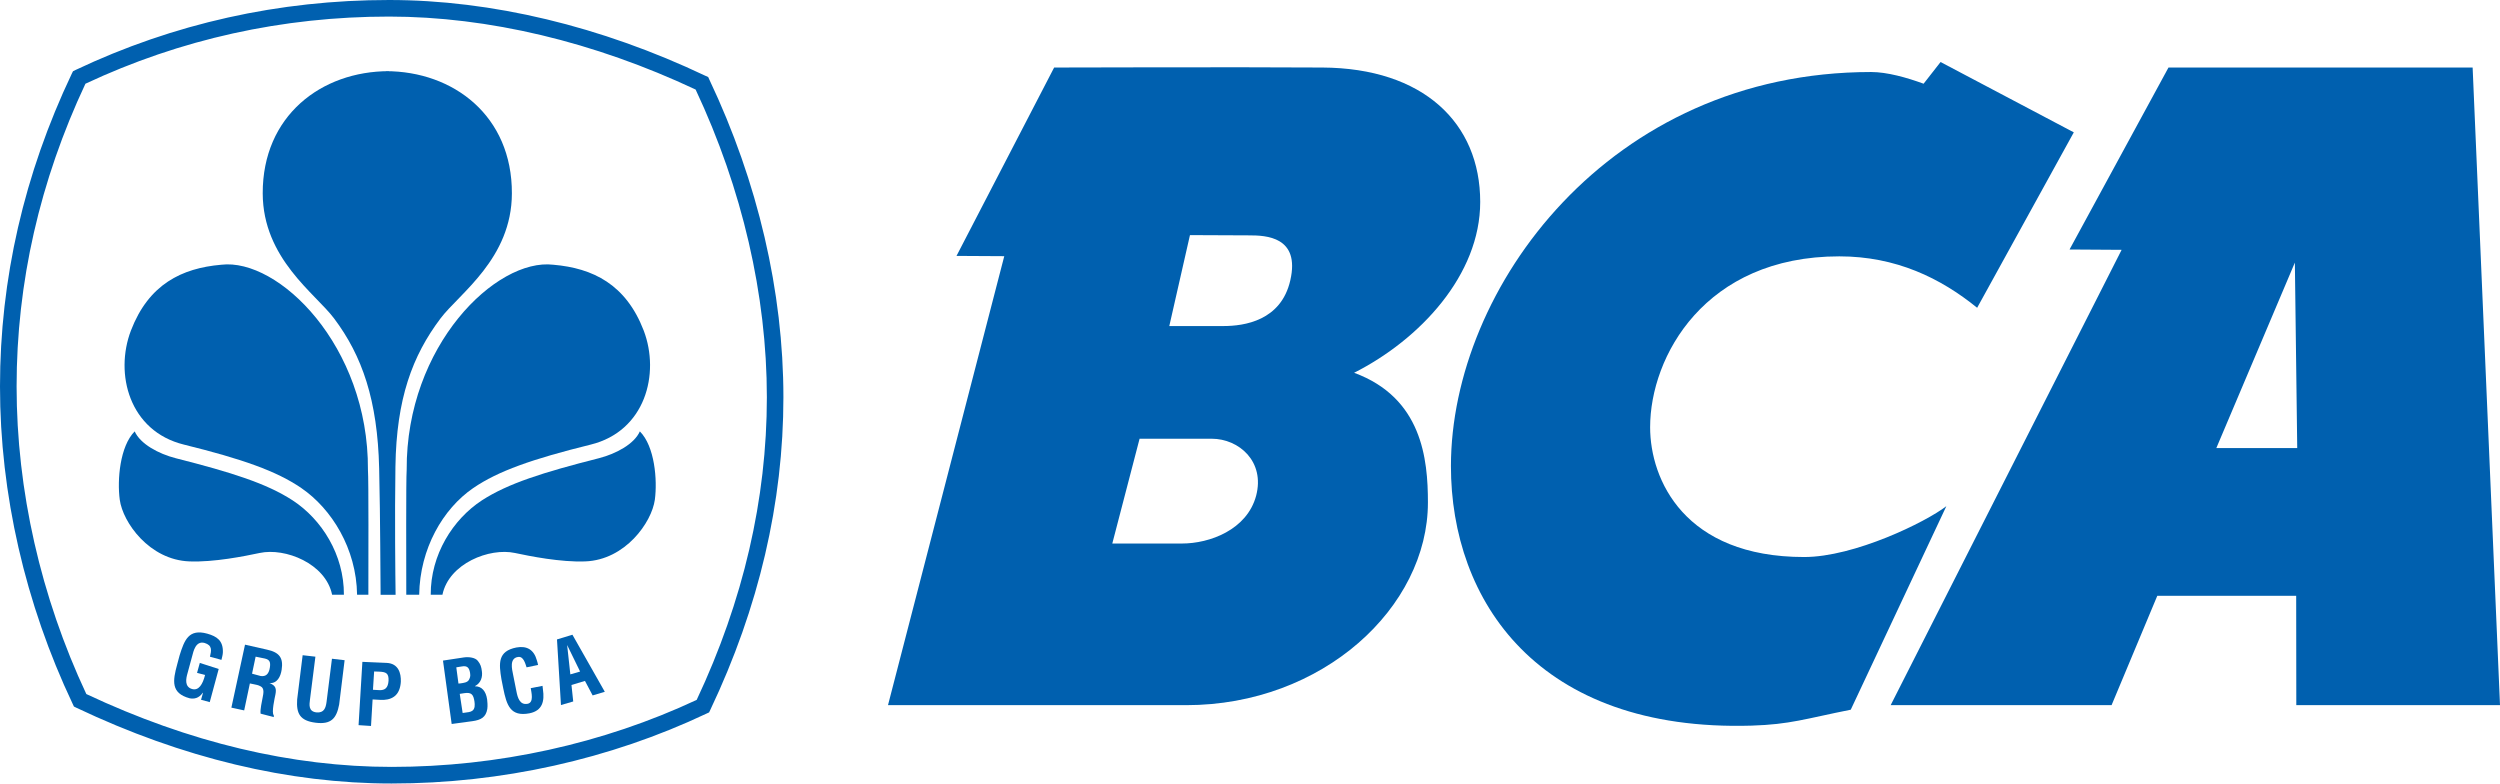
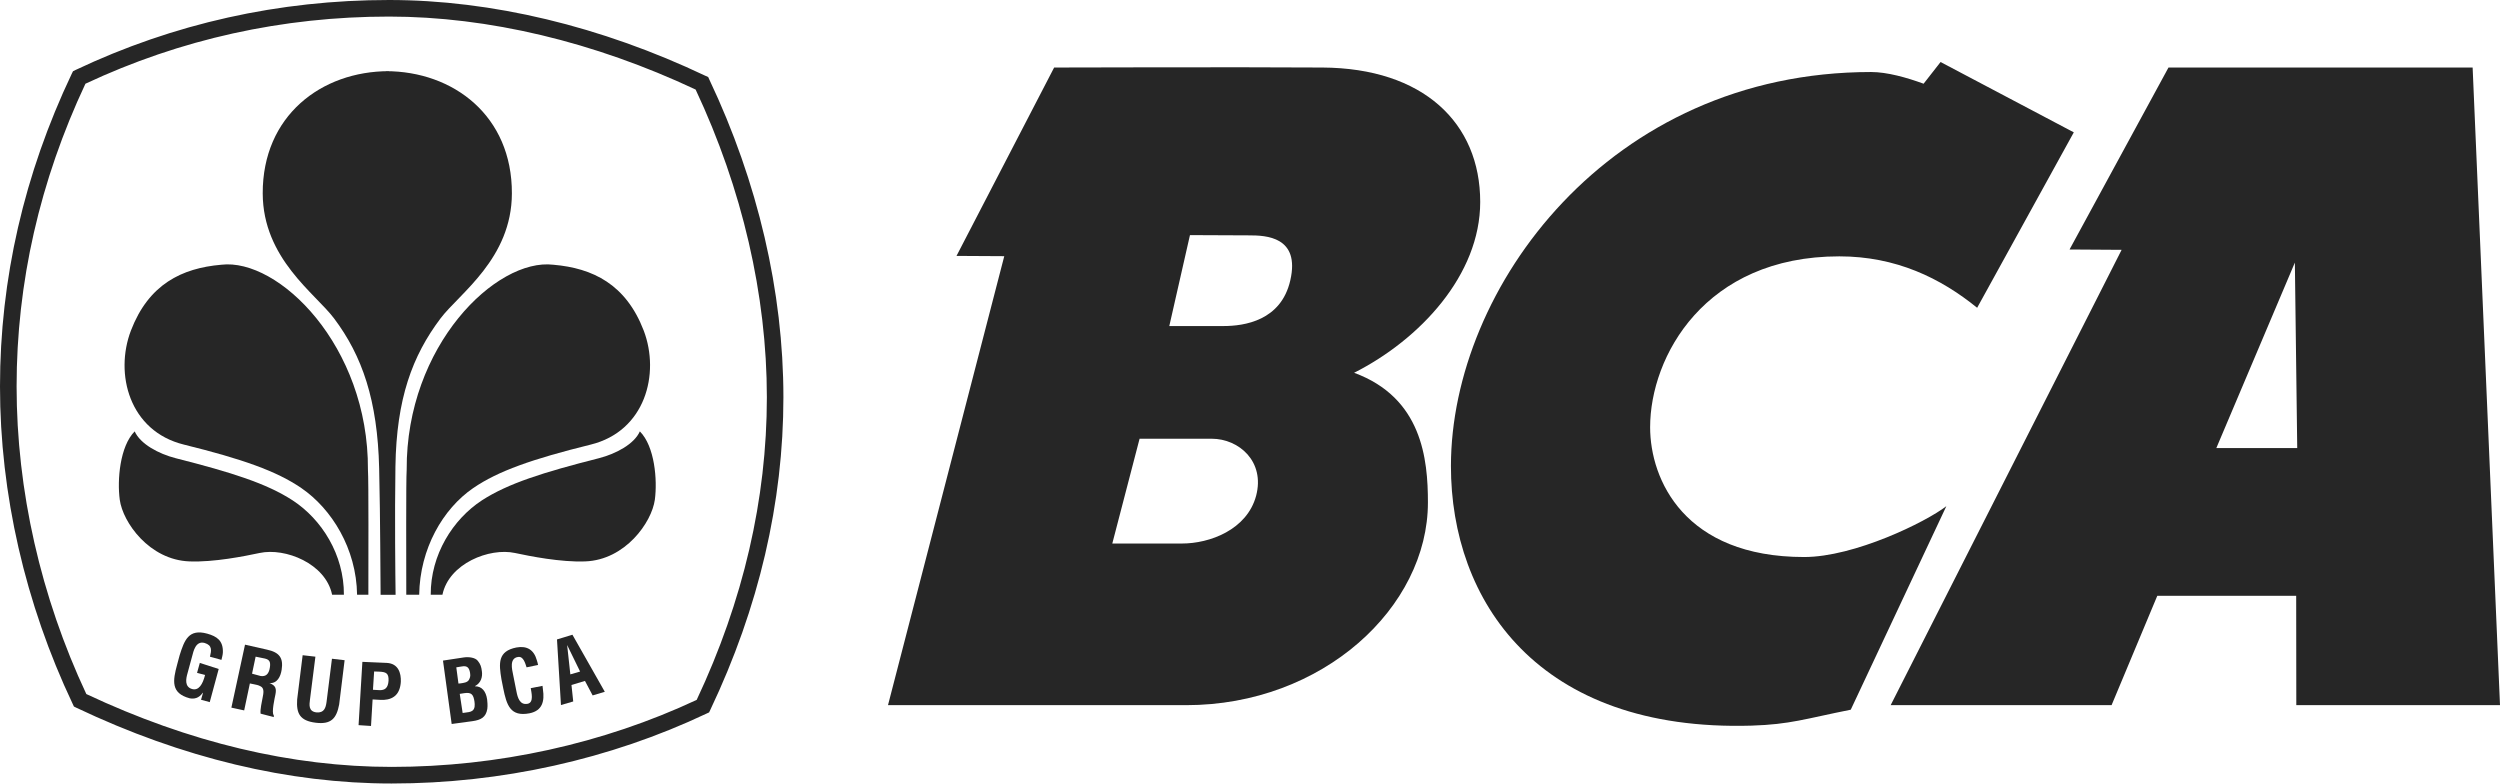
<svg xmlns="http://www.w3.org/2000/svg" viewBox="0 0 1000 313.403" height="313.403" width="1000" xml:space="preserve" id="svg2" version="1.1">
  <defs id="defs6" />
-   <path d="m 147.347,237.883 c 0,-12.491 0.136,-45.879 -0.172,-49.992 0.268,-49.682 -35.854,-84.728 -58.675,-81.996 -15.791,1.37 -29.025,7.809 -36.131,26.333 -6.586,17.263 -0.698,40.225 21.199,45.613 23.414,5.786 37.086,10.601 46.981,17.393 12.124,8.315 22.021,24.202 22.284,42.669" style="fill:#0060af;fill-opacity:1;fill-rule:nonzero;stroke:none" id="path20" />
-   <path d="m 156.693,313.403 c -41.285,0 -83.713,-10.168 -126.086,-30.28 l -1.04,-0.511 -0.497,-1.06 C 10.056,241.415 0,197.514 0,154.563 0,111.676 9.643,69.654 28.672,29.57 l 0.523,-1.065 1.06,-0.531 C 69.451,9.406 111.617,-4.4667969e-5 155.619,-4.4667969e-5 c 40.991,0 84.767,10.471 126.577,30.333 l 1.074,0.477 0.494,1.085 c 19.379,40.878 29.599,84.767 29.599,127.007 0,42.076 -9.813,84.134 -29.215,124.986 l -0.511,1.074 -1.079,0.497 c -38.598,18.272 -82.125,27.943 -125.865,27.943 M 34.529,277.62 c 41.163,19.362 82.216,29.141 122.164,29.141 42.358,0 84.485,-9.259 121.983,-26.81 18.628,-39.587 28.07,-80.329 28.07,-121.048 0,-40.883 -9.855,-83.411 -28.497,-123.085 -40.575,-19.074 -82.95,-29.189 -122.63,-29.189 -42.601,0 -83.434,9.036 -121.446,26.861 C 15.927,72.341 6.64,113.052 6.64,154.563 c 0,41.59 9.652,84.134 27.889,123.057" style="fill:#0060af;fill-opacity:1;fill-rule:nonzero;stroke:none" id="path22" />
-   <path d="m 137.562,237.903 c 0.076,-16.011 -8.86,-30.169 -20.541,-37.778 -10.361,-6.724 -24.27,-11.143 -46.709,-16.834 -6.936,-1.774 -14.192,-5.716 -16.438,-10.739 -5.942,5.987 -7.021,19.447 -5.976,27.313 1.215,9.103 11.853,24.106 27.87,24.694 9.781,0.393 22.148,-2.105 28.079,-3.365 10.231,-2.21 26.417,4.198 28.994,16.689" style="fill:#0060af;fill-opacity:1;fill-rule:nonzero;stroke:none" id="path24" />
-   <path d="m 155.619,28.466 c -27.158,0 -50.617,17.91 -50.532,48.902 0.085,26.061 21.043,40.013 28.522,49.978 11.302,15.017 17.419,32.791 18.054,59.989 0.494,21.645 0.469,43.019 0.579,50.594 l 5.995,0 c -0.104,-7.925 -0.376,-30.616 -0.065,-51.264 0.407,-27.206 6.744,-44.302 18.051,-59.319 7.544,-9.965 28.486,-23.917 28.531,-49.978 0.102,-30.992 -23.343,-48.902 -50.478,-48.902" style="fill:#0060af;fill-opacity:1;fill-rule:nonzero;stroke:none" id="path26" />
-   <path d="m 162.513,237.883 c 0,-12.491 -0.141,-45.879 0.161,-49.992 -0.266,-49.682 35.834,-84.728 58.675,-81.996 15.791,1.37 29.011,7.809 36.137,26.333 6.58,17.263 0.658,40.225 -21.213,45.613 -23.425,5.786 -37.08,10.601 -47,17.393 -12.11,8.315 -21.315,24.202 -21.597,42.669" style="fill:#0060af;fill-opacity:1;fill-rule:nonzero;stroke:none" id="path28" />
-   <path d="m 172.292,237.903 c -0.085,-16.011 8.849,-30.169 20.495,-37.778 10.403,-6.724 24.329,-11.143 46.749,-16.834 6.95,-1.774 14.198,-5.716 16.404,-10.739 5.97,5.987 7.047,19.447 6.001,27.313 -1.24,9.103 -11.85,24.106 -27.839,24.694 -9.779,0.393 -22.21,-2.105 -28.115,-3.365 -10.191,-2.21 -26.423,4.198 -29.011,16.689" style="fill:#0060af;fill-opacity:1;fill-rule:nonzero;stroke:none" id="path30" />
-   <path d="m 180.669,289.593 -3.475,-25.358 8.389,-1.271 c 2.043,-0.28 4.529,0.076 5.524,1.356 1.099,1.336 1.435,2.441 1.647,4.193 0.316,2.167 -0.311,4.673 -2.752,5.922 l 0,0.076 c 2.727,0 4.374,1.958 4.851,5.264 0.071,0.698 0.277,2.385 0.071,3.792 -0.554,3.348 -2.551,4.425 -5.922,4.896 z m 5.399,-4.54 c 0.995,-0.142 2.003,-0.195 2.791,-0.698 1.206,-0.788 1.096,-2.475 0.93,-3.727 -0.421,-2.752 -1.139,-3.797 -4.057,-3.365 l -1.834,0.282 1.161,7.648 z m -1.757,-11.717 c 1.11,-0.18 2.616,-0.314 3.244,-1.367 0.328,-0.704 0.749,-1.263 0.472,-2.828 -0.342,-1.856 -0.958,-3.006 -3.314,-2.56 l -2.195,0.353 0.865,6.498" style="fill:#0060af;fill-opacity:1;fill-rule:nonzero;stroke:none" id="path32" />
-   <path d="m 217.007,274.342 c 0.065,0.472 0.141,0.997 0.17,1.469 0.678,4.625 -0.17,8.454 -5.368,9.508 -7.685,1.481 -9.157,-3.294 -10.51,-9.979 l -0.72,-3.616 c -1.06,-6.397 -1.514,-11.239 5.979,-12.731 4.224,-0.771 7.015,0.91 8.177,5.114 0.181,0.627 0.407,1.249 0.492,1.879 l -4.597,0.949 c -0.531,-1.579 -1.235,-4.402 -3.303,-4.165 -3.713,0.446 -2.486,5.066 -2.105,6.996 l 1.382,6.942 c 0.415,2.099 1.24,5.453 4.453,4.806 2.608,-0.523 1.472,-4.586 1.24,-6.25" style="fill:#0060af;fill-opacity:1;fill-rule:nonzero;stroke:none" id="path34" />
-   <path d="m 224.384,282.016 -1.591,-26.242 6.176,-1.885 12.949,22.824 -4.862,1.455 -3.068,-5.8 -5.399,1.622 0.698,6.594 z m 3.752,-12.265 3.902,-1.13 -5.182,-10.618" style="fill:#0060af;fill-opacity:1;fill-rule:nonzero;stroke:none" id="path36" />
-   <path d="m 71.835,262.176 c 1.933,-6.188 3.665,-10.742 11.039,-8.719 3.947,1.102 6.394,2.842 6.278,7.428 -0.019,1.02 -0.356,2.06 -0.576,3.068 l -4.591,-1.268 c 0.602,-2.532 0.983,-4.54 -2.136,-5.501 -3.605,-0.989 -4.484,3.382 -4.981,5.269 l -1.868,6.88 c -0.593,2.043 -1.305,5.419 1.868,6.289 2.622,0.706 4.213,-1.867 5.162,-5.625 l -3.212,-0.85 1.11,-3.981 7.552,2.43 -3.585,13.259 -3.475,-0.944 0.783,-2.803 -0.099,0 c -1.599,2.292 -3.551,2.532 -5.261,2.204 -7.552,-2.043 -6.764,-6.979 -4.961,-13.573" style="fill:#0060af;fill-opacity:1;fill-rule:nonzero;stroke:none" id="path38" />
-   <path d="m 99.945,273.376 -2.274,10.787 -5.12,-1.108 5.456,-25.188 8.728,1.972 c 5.108,1.102 6.651,3.376 5.928,8.058 -0.413,2.687 -1.738,5.583 -4.973,5.348 l -0.034,-0.044 c 2.735,0.958 2.967,2.337 2.489,4.721 -0.206,1.014 -1.627,7.171 -0.647,8.165 l 0.034,0.754 -5.298,-1.382 c -0.22,-1.706 0.528,-4.775 0.825,-6.473 0.299,-1.503 0.777,-3.622 -0.749,-4.419 -1.195,-0.636 -1.639,-0.605 -2.989,-0.915 z m 0.873,-3.902 3.447,0.929 c 2.094,0.302 3.258,-0.783 3.67,-3.311 0.373,-2.32 -0.11,-3.227 -1.989,-3.676 l -3.696,-0.749" style="fill:#0060af;fill-opacity:1;fill-rule:nonzero;stroke:none" id="path40" />
-   <path d="m 132.782,263.495 5.063,0.588 -2.181,17.707 c -1.06,5.614 -3.229,8.069 -9.406,7.301 -6.284,-0.794 -7.775,-3.656 -7.394,-9.315 l 2.195,-17.692 5.103,0.585 -2.19,17.297 c -0.232,1.879 -0.667,4.662 2.676,4.998 2.964,0.226 3.636,-1.738 3.97,-4.179" style="fill:#0060af;fill-opacity:1;fill-rule:nonzero;stroke:none" id="path42" />
-   <path d="m 143.428,290.06 1.523,-25.321 9.728,0.421 c 4.597,0.226 5.801,3.981 5.656,7.564 -0.133,2.178 -0.814,4.611 -2.712,5.931 -1.557,1.122 -3.557,1.387 -5.413,1.297 l -3.17,-0.176 -0.633,10.612 z m 5.755,-14.147 2.577,0.144 c 2.094,0.076 3.481,-0.751 3.662,-3.825 0.102,-2.953 -1.014,-3.453 -3.727,-3.571 l -2.043,-0.07" style="fill:#0060af;fill-opacity:1;fill-rule:nonzero;stroke:none" id="path44" />
-   <path d="m 829.522,52.939 -38.663,70.174 c -14.593,-11.85 -32.413,-20.572 -55.149,-20.572 -53.804,0 -75.658,40.106 -75.658,68.357 0,20.97 13.731,51.911 61.605,51.911 20.094,0 48.662,-13.98 56.883,-20.34 l -38.239,81.413 c -18.227,3.636 -24.214,5.891 -39.643,6.368 -85.685,2.557 -120.311,-50.08 -120.285,-103.867 0.057,-71.104 63.275,-157.577 168.074,-157.577 6.422,0 14.277,2.221 20.993,4.682 l 6.787,-8.68" style="fill:#0060af;fill-opacity:1;fill-rule:nonzero;stroke:none" id="path46" />
-   <path d="M 989.052,27.011 1000,282.064 l -81.478,0 -0.048,-43.743 -55.558,0 -18.286,43.743 -88.364,0 92.382,-182.13 -20.832,-0.136 39.581,-72.788 z m -71.106,78.026 -31.413,74.186 32.359,0" style="fill:#0060af;fill-opacity:1;fill-rule:nonzero;stroke:none" id="path48" />
-   <path d="m 528.935,27.011 c 40.349,0.226 63.15,22.128 63.15,53.767 0,29.166 -24.047,54.985 -50.444,68.335 27.177,9.99 29.528,34.515 29.528,51.866 0,41.917 -42.062,81.086 -96.736,81.086 l -119.237,0 46.511,-179.593 -19.105,-0.11 39.055,-75.35 c 0,0 74.466,-0.226 107.277,0 M 489.348,130.42 c 8.346,0 23.083,-2.113 26.768,-18.266 4.037,-17.534 -9.793,-18.006 -16.427,-18.006 l -23.705,-0.104 -8.267,36.377 z m -33.515,45.071 -10.914,41.917 27.912,0 c 10.982,0 25.948,-5.45 29.616,-19.091 3.622,-13.681 -6.84,-22.826 -17.783,-22.826" style="fill:#0060af;fill-opacity:1;fill-rule:nonzero;stroke:none" id="path50" />
+   <path d="m 147.347,237.883 c 0,-12.491 0.136,-45.879 -0.172,-49.992 0.268,-49.682 -35.854,-84.728 -58.675,-81.996 -15.791,1.37 -29.025,7.809 -36.131,26.333 -6.586,17.263 -0.698,40.225 21.199,45.613 23.414,5.786 37.086,10.601 46.981,17.393 12.124,8.315 22.021,24.202 22.284,42.669" style="fill:#262626;fill-opacity:1;fill-rule:nonzero;stroke:none" id="path20" />
+   <path d="m 156.693,313.403 c -41.285,0 -83.713,-10.168 -126.086,-30.28 l -1.04,-0.511 -0.497,-1.06 C 10.056,241.415 0,197.514 0,154.563 0,111.676 9.643,69.654 28.672,29.57 l 0.523,-1.065 1.06,-0.531 C 69.451,9.406 111.617,-4.4667969e-5 155.619,-4.4667969e-5 c 40.991,0 84.767,10.471 126.577,30.333 l 1.074,0.477 0.494,1.085 c 19.379,40.878 29.599,84.767 29.599,127.007 0,42.076 -9.813,84.134 -29.215,124.986 l -0.511,1.074 -1.079,0.497 c -38.598,18.272 -82.125,27.943 -125.865,27.943 M 34.529,277.62 c 41.163,19.362 82.216,29.141 122.164,29.141 42.358,0 84.485,-9.259 121.983,-26.81 18.628,-39.587 28.07,-80.329 28.07,-121.048 0,-40.883 -9.855,-83.411 -28.497,-123.085 -40.575,-19.074 -82.95,-29.189 -122.63,-29.189 -42.601,0 -83.434,9.036 -121.446,26.861 C 15.927,72.341 6.64,113.052 6.64,154.563 c 0,41.59 9.652,84.134 27.889,123.057" style="fill:#262626;fill-opacity:1;fill-rule:nonzero;stroke:none" id="path22" />
+   <path d="m 137.562,237.903 c 0.076,-16.011 -8.86,-30.169 -20.541,-37.778 -10.361,-6.724 -24.27,-11.143 -46.709,-16.834 -6.936,-1.774 -14.192,-5.716 -16.438,-10.739 -5.942,5.987 -7.021,19.447 -5.976,27.313 1.215,9.103 11.853,24.106 27.87,24.694 9.781,0.393 22.148,-2.105 28.079,-3.365 10.231,-2.21 26.417,4.198 28.994,16.689" style="fill:#262626;fill-opacity:1;fill-rule:nonzero;stroke:none" id="path24" />
+   <path d="m 155.619,28.466 c -27.158,0 -50.617,17.91 -50.532,48.902 0.085,26.061 21.043,40.013 28.522,49.978 11.302,15.017 17.419,32.791 18.054,59.989 0.494,21.645 0.469,43.019 0.579,50.594 l 5.995,0 c -0.104,-7.925 -0.376,-30.616 -0.065,-51.264 0.407,-27.206 6.744,-44.302 18.051,-59.319 7.544,-9.965 28.486,-23.917 28.531,-49.978 0.102,-30.992 -23.343,-48.902 -50.478,-48.902" style="fill:#262626;fill-opacity:1;fill-rule:nonzero;stroke:none" id="path26" />
+   <path d="m 162.513,237.883 c 0,-12.491 -0.141,-45.879 0.161,-49.992 -0.266,-49.682 35.834,-84.728 58.675,-81.996 15.791,1.37 29.011,7.809 36.137,26.333 6.58,17.263 0.658,40.225 -21.213,45.613 -23.425,5.786 -37.08,10.601 -47,17.393 -12.11,8.315 -21.315,24.202 -21.597,42.669" style="fill:#262626;fill-opacity:1;fill-rule:nonzero;stroke:none" id="path28" />
+   <path d="m 172.292,237.903 c -0.085,-16.011 8.849,-30.169 20.495,-37.778 10.403,-6.724 24.329,-11.143 46.749,-16.834 6.95,-1.774 14.198,-5.716 16.404,-10.739 5.97,5.987 7.047,19.447 6.001,27.313 -1.24,9.103 -11.85,24.106 -27.839,24.694 -9.779,0.393 -22.21,-2.105 -28.115,-3.365 -10.191,-2.21 -26.423,4.198 -29.011,16.689" style="fill:#262626;fill-opacity:1;fill-rule:nonzero;stroke:none" id="path30" />
+   <path d="m 180.669,289.593 -3.475,-25.358 8.389,-1.271 c 2.043,-0.28 4.529,0.076 5.524,1.356 1.099,1.336 1.435,2.441 1.647,4.193 0.316,2.167 -0.311,4.673 -2.752,5.922 l 0,0.076 c 2.727,0 4.374,1.958 4.851,5.264 0.071,0.698 0.277,2.385 0.071,3.792 -0.554,3.348 -2.551,4.425 -5.922,4.896 z m 5.399,-4.54 c 0.995,-0.142 2.003,-0.195 2.791,-0.698 1.206,-0.788 1.096,-2.475 0.93,-3.727 -0.421,-2.752 -1.139,-3.797 -4.057,-3.365 l -1.834,0.282 1.161,7.648 z m -1.757,-11.717 c 1.11,-0.18 2.616,-0.314 3.244,-1.367 0.328,-0.704 0.749,-1.263 0.472,-2.828 -0.342,-1.856 -0.958,-3.006 -3.314,-2.56 l -2.195,0.353 0.865,6.498" style="fill:#262626;fill-opacity:1;fill-rule:nonzero;stroke:none" id="path32" />
+   <path d="m 217.007,274.342 c 0.065,0.472 0.141,0.997 0.17,1.469 0.678,4.625 -0.17,8.454 -5.368,9.508 -7.685,1.481 -9.157,-3.294 -10.51,-9.979 l -0.72,-3.616 c -1.06,-6.397 -1.514,-11.239 5.979,-12.731 4.224,-0.771 7.015,0.91 8.177,5.114 0.181,0.627 0.407,1.249 0.492,1.879 l -4.597,0.949 c -0.531,-1.579 -1.235,-4.402 -3.303,-4.165 -3.713,0.446 -2.486,5.066 -2.105,6.996 l 1.382,6.942 c 0.415,2.099 1.24,5.453 4.453,4.806 2.608,-0.523 1.472,-4.586 1.24,-6.25" style="fill:#262626;fill-opacity:1;fill-rule:nonzero;stroke:none" id="path34" />
+   <path d="m 224.384,282.016 -1.591,-26.242 6.176,-1.885 12.949,22.824 -4.862,1.455 -3.068,-5.8 -5.399,1.622 0.698,6.594 z m 3.752,-12.265 3.902,-1.13 -5.182,-10.618" style="fill:#262626;fill-opacity:1;fill-rule:nonzero;stroke:none" id="path36" />
+   <path d="m 71.835,262.176 c 1.933,-6.188 3.665,-10.742 11.039,-8.719 3.947,1.102 6.394,2.842 6.278,7.428 -0.019,1.02 -0.356,2.06 -0.576,3.068 l -4.591,-1.268 c 0.602,-2.532 0.983,-4.54 -2.136,-5.501 -3.605,-0.989 -4.484,3.382 -4.981,5.269 l -1.868,6.88 c -0.593,2.043 -1.305,5.419 1.868,6.289 2.622,0.706 4.213,-1.867 5.162,-5.625 l -3.212,-0.85 1.11,-3.981 7.552,2.43 -3.585,13.259 -3.475,-0.944 0.783,-2.803 -0.099,0 c -1.599,2.292 -3.551,2.532 -5.261,2.204 -7.552,-2.043 -6.764,-6.979 -4.961,-13.573" style="fill:#262626;fill-opacity:1;fill-rule:nonzero;stroke:none" id="path38" />
+   <path d="m 99.945,273.376 -2.274,10.787 -5.12,-1.108 5.456,-25.188 8.728,1.972 c 5.108,1.102 6.651,3.376 5.928,8.058 -0.413,2.687 -1.738,5.583 -4.973,5.348 l -0.034,-0.044 c 2.735,0.958 2.967,2.337 2.489,4.721 -0.206,1.014 -1.627,7.171 -0.647,8.165 l 0.034,0.754 -5.298,-1.382 c -0.22,-1.706 0.528,-4.775 0.825,-6.473 0.299,-1.503 0.777,-3.622 -0.749,-4.419 -1.195,-0.636 -1.639,-0.605 -2.989,-0.915 z m 0.873,-3.902 3.447,0.929 c 2.094,0.302 3.258,-0.783 3.67,-3.311 0.373,-2.32 -0.11,-3.227 -1.989,-3.676 l -3.696,-0.749" style="fill:#262626;fill-opacity:1;fill-rule:nonzero;stroke:none" id="path40" />
+   <path d="m 132.782,263.495 5.063,0.588 -2.181,17.707 c -1.06,5.614 -3.229,8.069 -9.406,7.301 -6.284,-0.794 -7.775,-3.656 -7.394,-9.315 l 2.195,-17.692 5.103,0.585 -2.19,17.297 c -0.232,1.879 -0.667,4.662 2.676,4.998 2.964,0.226 3.636,-1.738 3.97,-4.179" style="fill:#262626;fill-opacity:1;fill-rule:nonzero;stroke:none" id="path42" />
+   <path d="m 143.428,290.06 1.523,-25.321 9.728,0.421 c 4.597,0.226 5.801,3.981 5.656,7.564 -0.133,2.178 -0.814,4.611 -2.712,5.931 -1.557,1.122 -3.557,1.387 -5.413,1.297 l -3.17,-0.176 -0.633,10.612 z m 5.755,-14.147 2.577,0.144 c 2.094,0.076 3.481,-0.751 3.662,-3.825 0.102,-2.953 -1.014,-3.453 -3.727,-3.571 l -2.043,-0.07" style="fill:#262626;fill-opacity:1;fill-rule:nonzero;stroke:none" id="path44" />
+   <path d="m 829.522,52.939 -38.663,70.174 c -14.593,-11.85 -32.413,-20.572 -55.149,-20.572 -53.804,0 -75.658,40.106 -75.658,68.357 0,20.97 13.731,51.911 61.605,51.911 20.094,0 48.662,-13.98 56.883,-20.34 l -38.239,81.413 c -18.227,3.636 -24.214,5.891 -39.643,6.368 -85.685,2.557 -120.311,-50.08 -120.285,-103.867 0.057,-71.104 63.275,-157.577 168.074,-157.577 6.422,0 14.277,2.221 20.993,4.682 l 6.787,-8.68" style="fill:#262626;fill-opacity:1;fill-rule:nonzero;stroke:none" id="path46" />
+   <path d="M 989.052,27.011 1000,282.064 l -81.478,0 -0.048,-43.743 -55.558,0 -18.286,43.743 -88.364,0 92.382,-182.13 -20.832,-0.136 39.581,-72.788 z m -71.106,78.026 -31.413,74.186 32.359,0" style="fill:#262626;fill-opacity:1;fill-rule:nonzero;stroke:none" id="path48" />
+   <path d="m 528.935,27.011 c 40.349,0.226 63.15,22.128 63.15,53.767 0,29.166 -24.047,54.985 -50.444,68.335 27.177,9.99 29.528,34.515 29.528,51.866 0,41.917 -42.062,81.086 -96.736,81.086 l -119.237,0 46.511,-179.593 -19.105,-0.11 39.055,-75.35 c 0,0 74.466,-0.226 107.277,0 M 489.348,130.42 c 8.346,0 23.083,-2.113 26.768,-18.266 4.037,-17.534 -9.793,-18.006 -16.427,-18.006 l -23.705,-0.104 -8.267,36.377 z m -33.515,45.071 -10.914,41.917 27.912,0 c 10.982,0 25.948,-5.45 29.616,-19.091 3.622,-13.681 -6.84,-22.826 -17.783,-22.826" style="fill:#262626;fill-opacity:1;fill-rule:nonzero;stroke:none" id="path50" />
</svg>
